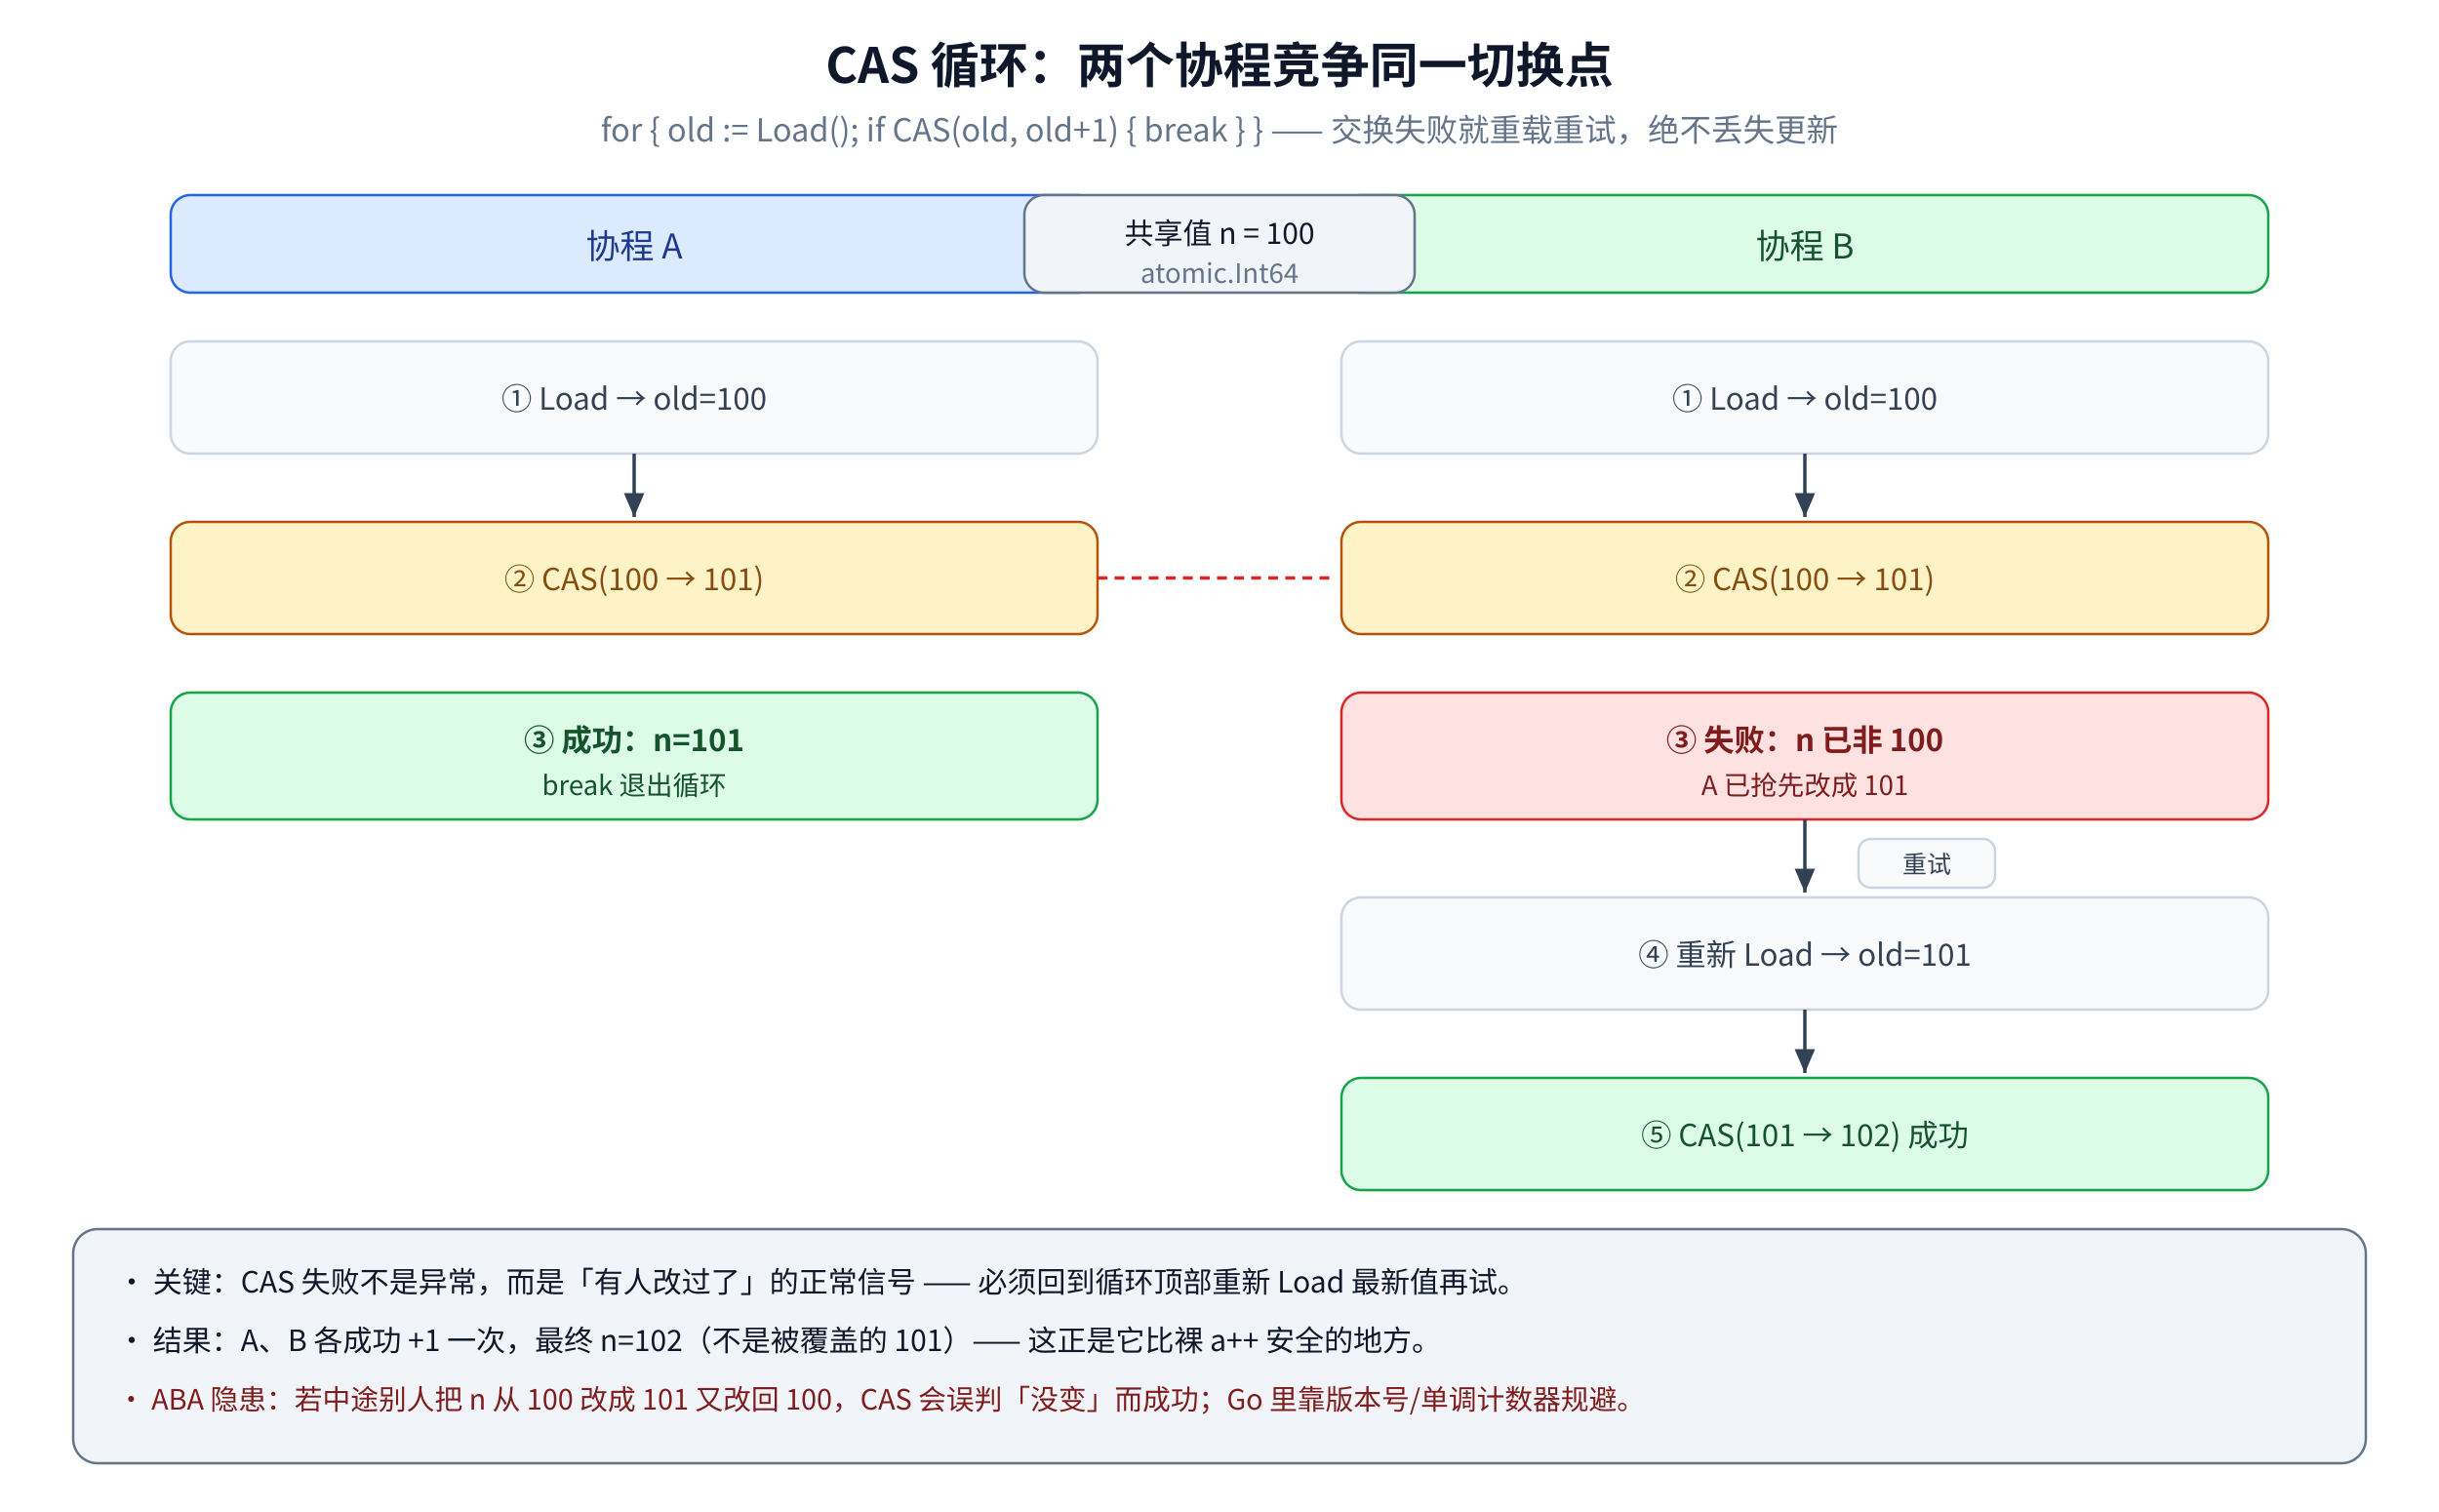
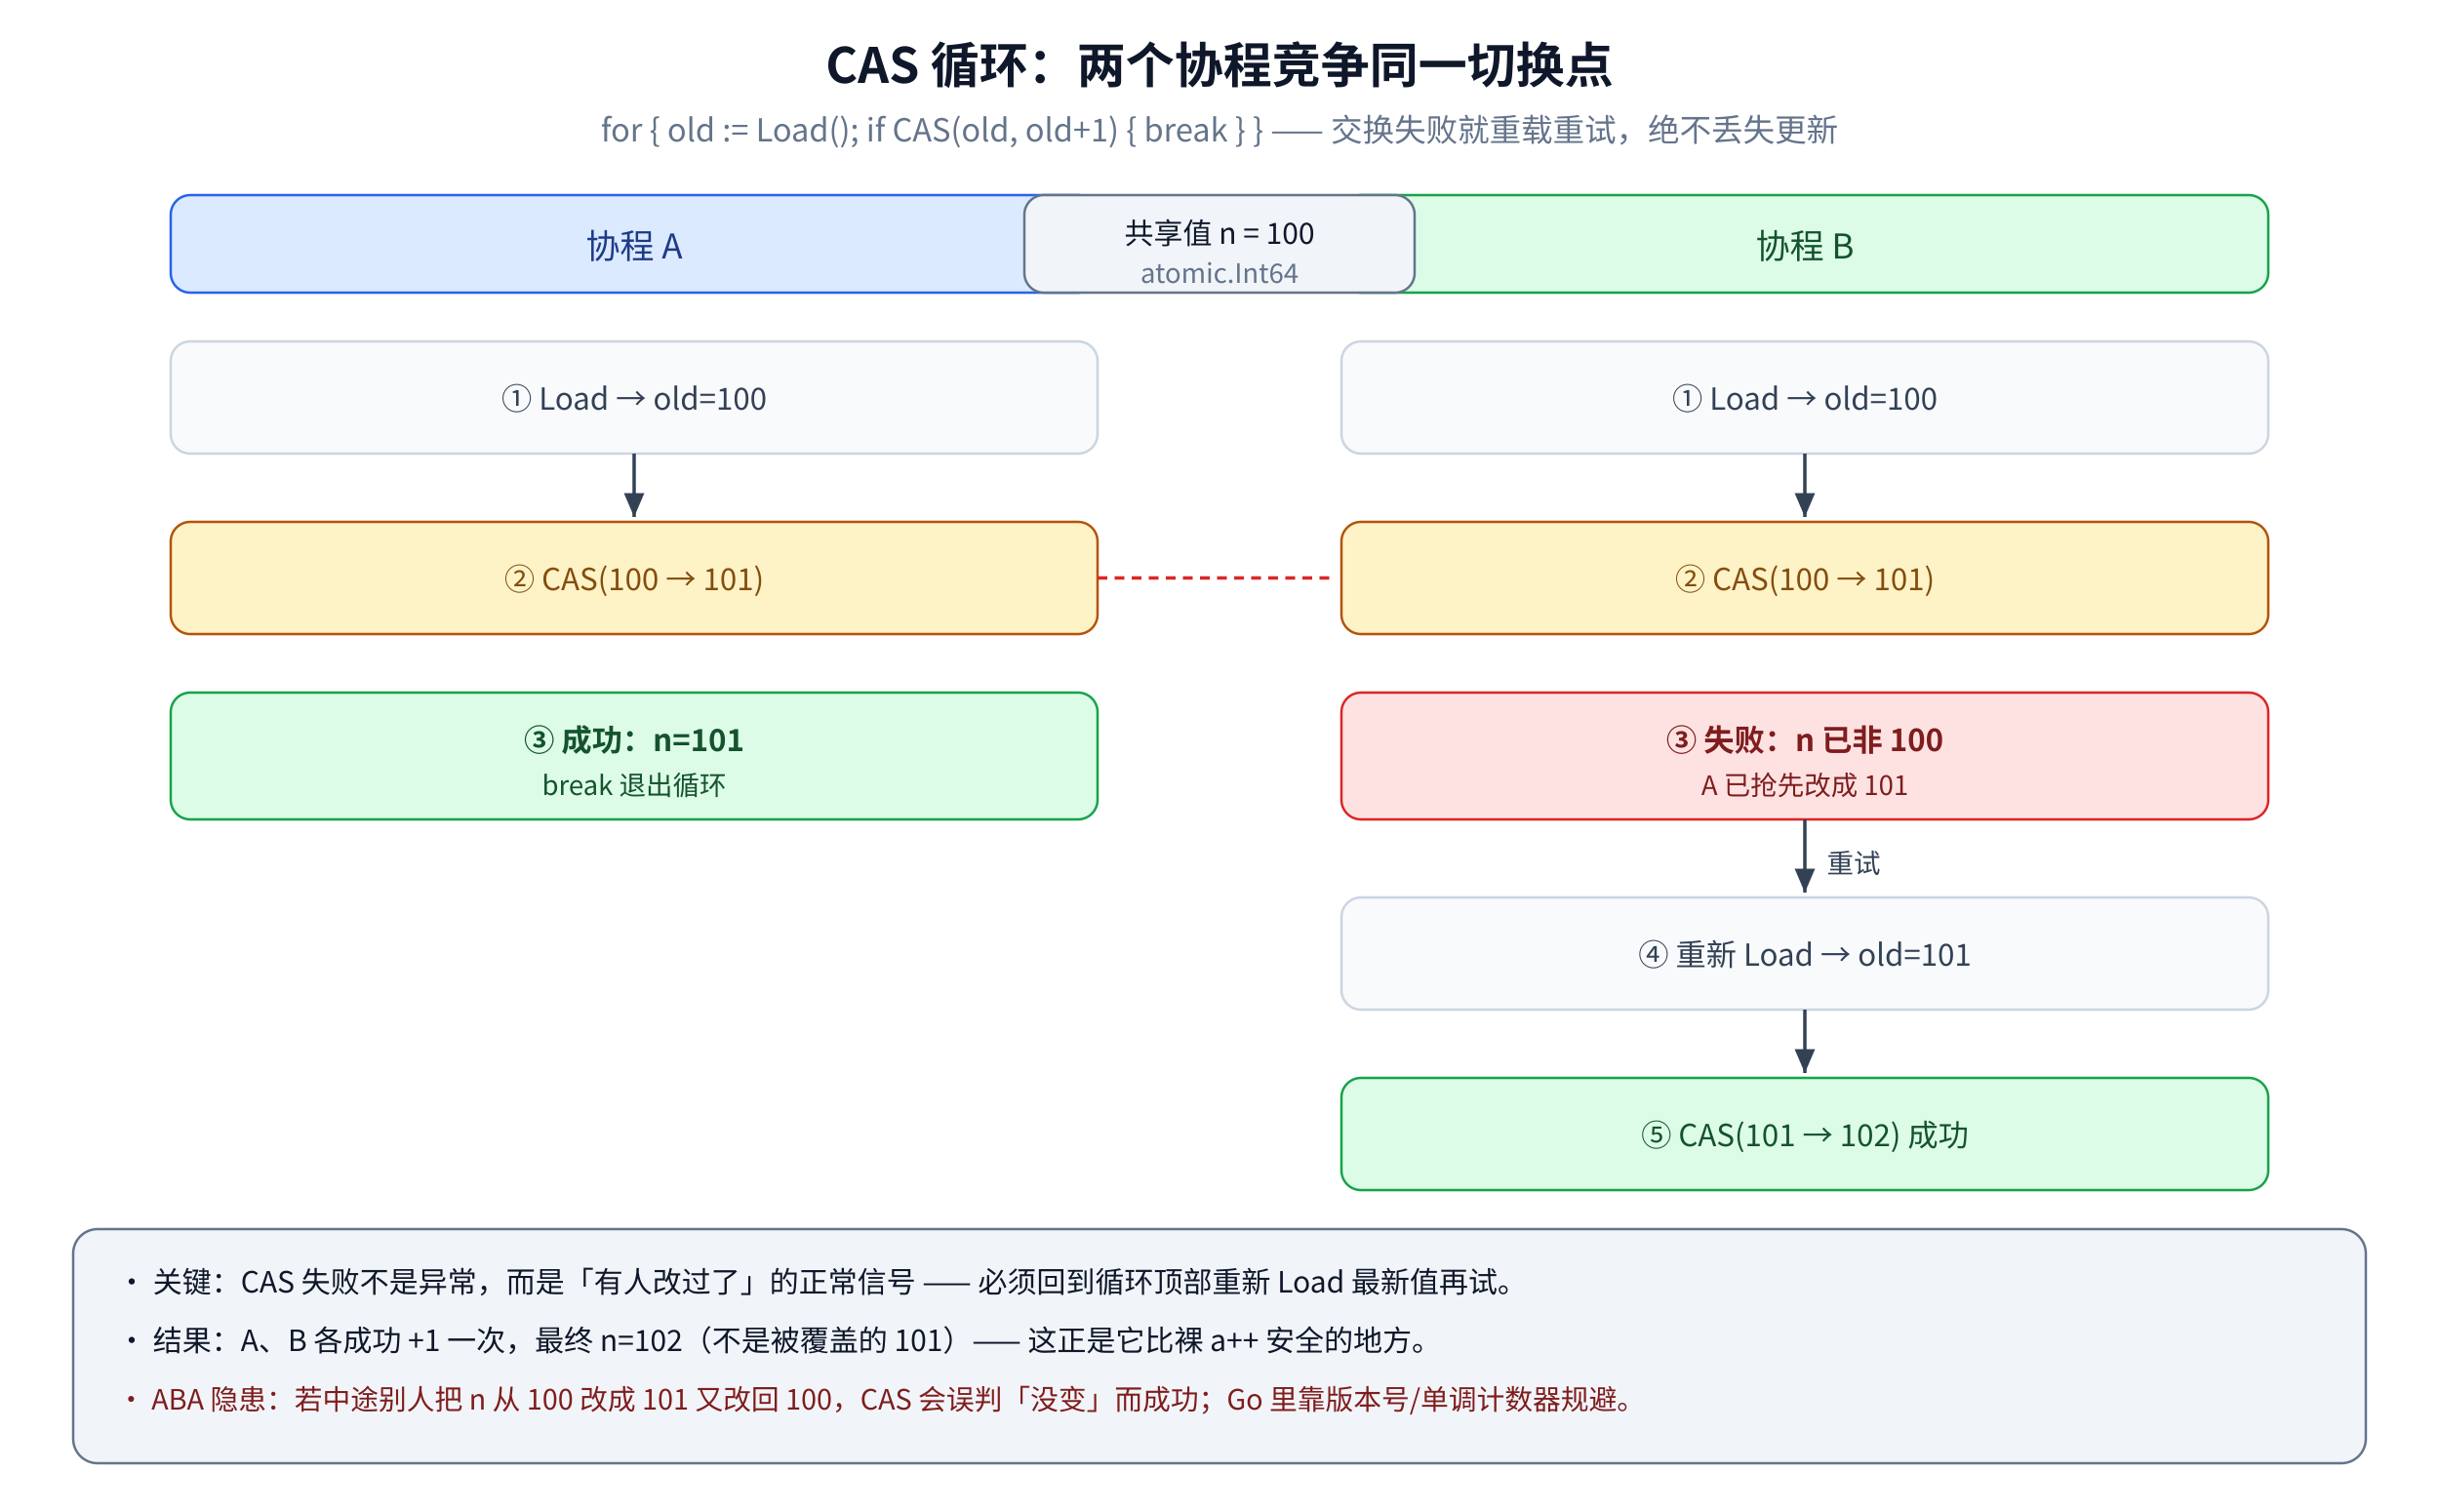
<svg xmlns="http://www.w3.org/2000/svg" viewBox="0 0 1000 620" width="1000" height="620" font-family="Microsoft YaHei, PingFang SC, Noto Sans CJK SC, sans-serif">
  <rect x="0" y="0" width="1000" height="620" fill="#ffffff" />
  <defs>
    <marker id="a1" markerWidth="9" markerHeight="9" refX="7" refY="3" orient="auto">
      <path d="M0,0 L7,3 L0,6 Z" fill="#334155" />
    </marker>
  </defs>
  <text x="500" y="34" text-anchor="middle" font-size="20" font-weight="bold" fill="#0f172a">CAS 循环：两个协程竞争同一切换点</text>
  <text x="500" y="58" text-anchor="middle" font-size="13" fill="#64748b">for { old := Load(); if CAS(old, old+1) { break } } —— 交换失败就重载重试，绝不丢失更新</text>
  <rect x="70" y="80" width="380" height="40" rx="8" fill="#dbeafe" stroke="#2563eb" />
  <text x="260" y="106" text-anchor="middle" font-size="14" fill="#1e3a8a">协程 A</text>
  <rect x="550" y="80" width="380" height="40" rx="8" fill="#dcfce7" stroke="#16a34a" />
  <text x="740" y="106" text-anchor="middle" font-size="14" fill="#14532d">协程 B</text>
  <rect x="420" y="80" width="160" height="40" rx="8" fill="#f1f5f9" stroke="#64748b" />
  <text x="500" y="100" text-anchor="middle" font-size="12" fill="#0f172a">共享值 n = 100</text>
  <text x="500" y="116" text-anchor="middle" font-size="11" fill="#64748b">atomic.Int64</text>
  <rect x="70" y="140" width="380" height="46" rx="8" fill="#f8fafc" stroke="#cbd5e1" />
  <text x="260" y="168" text-anchor="middle" font-size="12.5" fill="#334155">① Load → old=100</text>
  <rect x="550" y="140" width="380" height="46" rx="8" fill="#f8fafc" stroke="#cbd5e1" />
  <text x="740" y="168" text-anchor="middle" font-size="12.5" fill="#334155">① Load → old=100</text>
  <line x1="260" y1="186" x2="260" y2="212" stroke="#334155" stroke-width="1.4" marker-end="url(#a1)" />
  <line x1="740" y1="186" x2="740" y2="212" stroke="#334155" stroke-width="1.4" marker-end="url(#a1)" />
  <rect x="70" y="214" width="380" height="46" rx="8" fill="#fef3c7" stroke="#b45309" />
  <text x="260" y="242" text-anchor="middle" font-size="12.5" fill="#854d0e">② CAS(100 → 101)</text>
  <rect x="550" y="214" width="380" height="46" rx="8" fill="#fef3c7" stroke="#b45309" />
  <text x="740" y="242" text-anchor="middle" font-size="12.5" fill="#854d0e">② CAS(100 → 101)</text>
  <line x1="450" y1="237" x2="548" y2="237" stroke="#dc2626" stroke-width="1.4" stroke-dasharray="4 3" />
  <rect x="70" y="284" width="380" height="52" rx="8" fill="#dcfce7" stroke="#16a34a" />
  <text x="260" y="308" text-anchor="middle" font-size="12.5" font-weight="bold" fill="#14532d">③ 成功：n=101</text>
  <text x="260" y="326" text-anchor="middle" font-size="11" fill="#14532d">break 退出循环</text>
  <rect x="550" y="284" width="380" height="52" rx="8" fill="#fee2e2" stroke="#dc2626" />
  <text x="740" y="308" text-anchor="middle" font-size="12.5" font-weight="bold" fill="#7f1d1d">③ 失败：n 已非 100</text>
  <text x="740" y="326" text-anchor="middle" font-size="11" fill="#7f1d1d">A 已抢先改成 101</text>
  <line x1="740" y1="336" x2="740" y2="366" stroke="#334155" stroke-width="1.4" marker-end="url(#a1)" />
-   <rect x="762" y="344" width="56" height="20" rx="5" fill="#f8fafc" stroke="#cbd5e1" />
-   <text x="790" y="358" text-anchor="middle" font-size="10" fill="#334155">重试</text>
+   <text x="760" y="358" text-anchor="middle" font-size="11" fill="#334155">重试</text>
  <rect x="550" y="368" width="380" height="46" rx="8" fill="#f8fafc" stroke="#cbd5e1" />
  <text x="740" y="396" text-anchor="middle" font-size="12.5" fill="#334155">④ 重新 Load → old=101</text>
  <line x1="740" y1="414" x2="740" y2="440" stroke="#334155" stroke-width="1.4" marker-end="url(#a1)" />
  <rect x="550" y="442" width="380" height="46" rx="8" fill="#dcfce7" stroke="#16a34a" />
  <text x="740" y="470" text-anchor="middle" font-size="12.5" fill="#14532d">⑤ CAS(101 → 102) 成功</text>
  <rect x="30" y="504" width="940" height="96" rx="10" fill="#f1f5f9" stroke="#64748b" />
  <text x="48" y="530" font-size="12" fill="#0f172a">· 关键：CAS 失败不是异常，而是「有人改过了」的正常信号 —— 必须回到循环顶部重新 Load 最新值再试。</text>
  <text x="48" y="554" font-size="12" fill="#0f172a">· 结果：A、B 各成功 +1 一次，最终 n=102（不是被覆盖的 101）—— 这正是它比裸 a++ 安全的地方。</text>
  <text x="48" y="578" font-size="11.5" fill="#7f1d1d">· ABA 隐患：若中途别人把 n 从 100 改成 101 又改回 100，CAS 会误判「没变」而成功；Go 里靠版本号/单调计数器规避。</text>
</svg>
